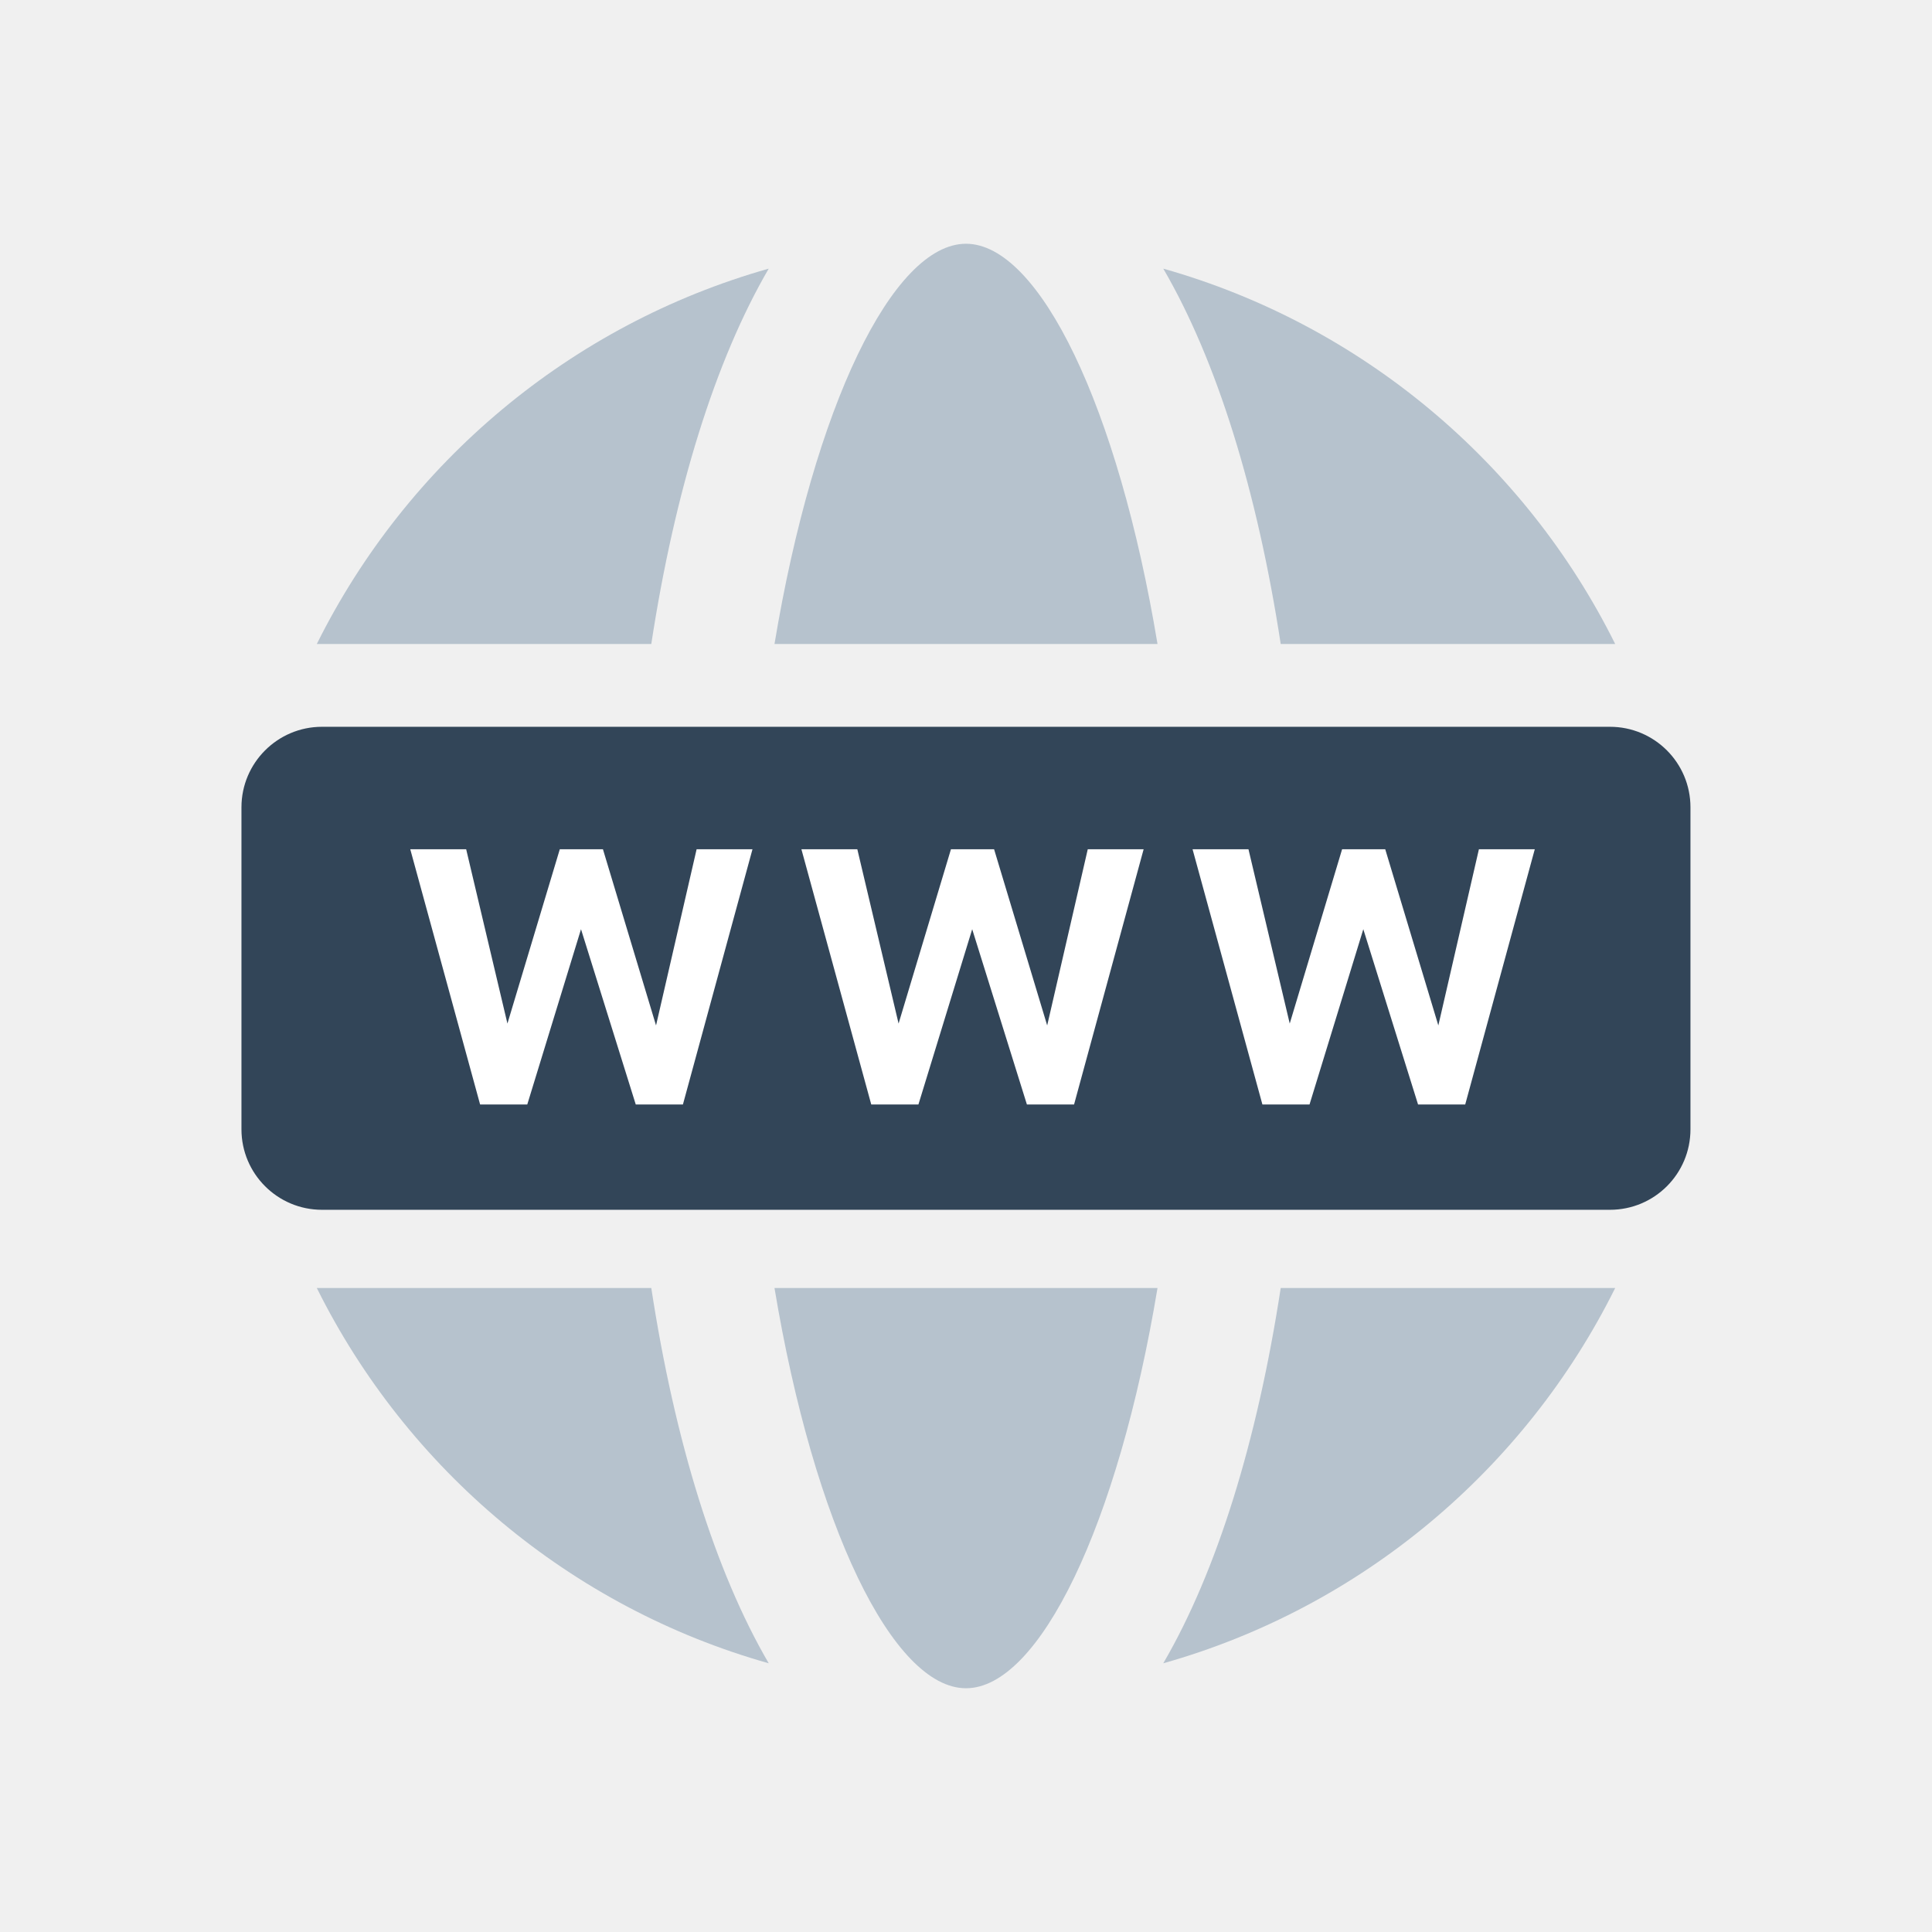
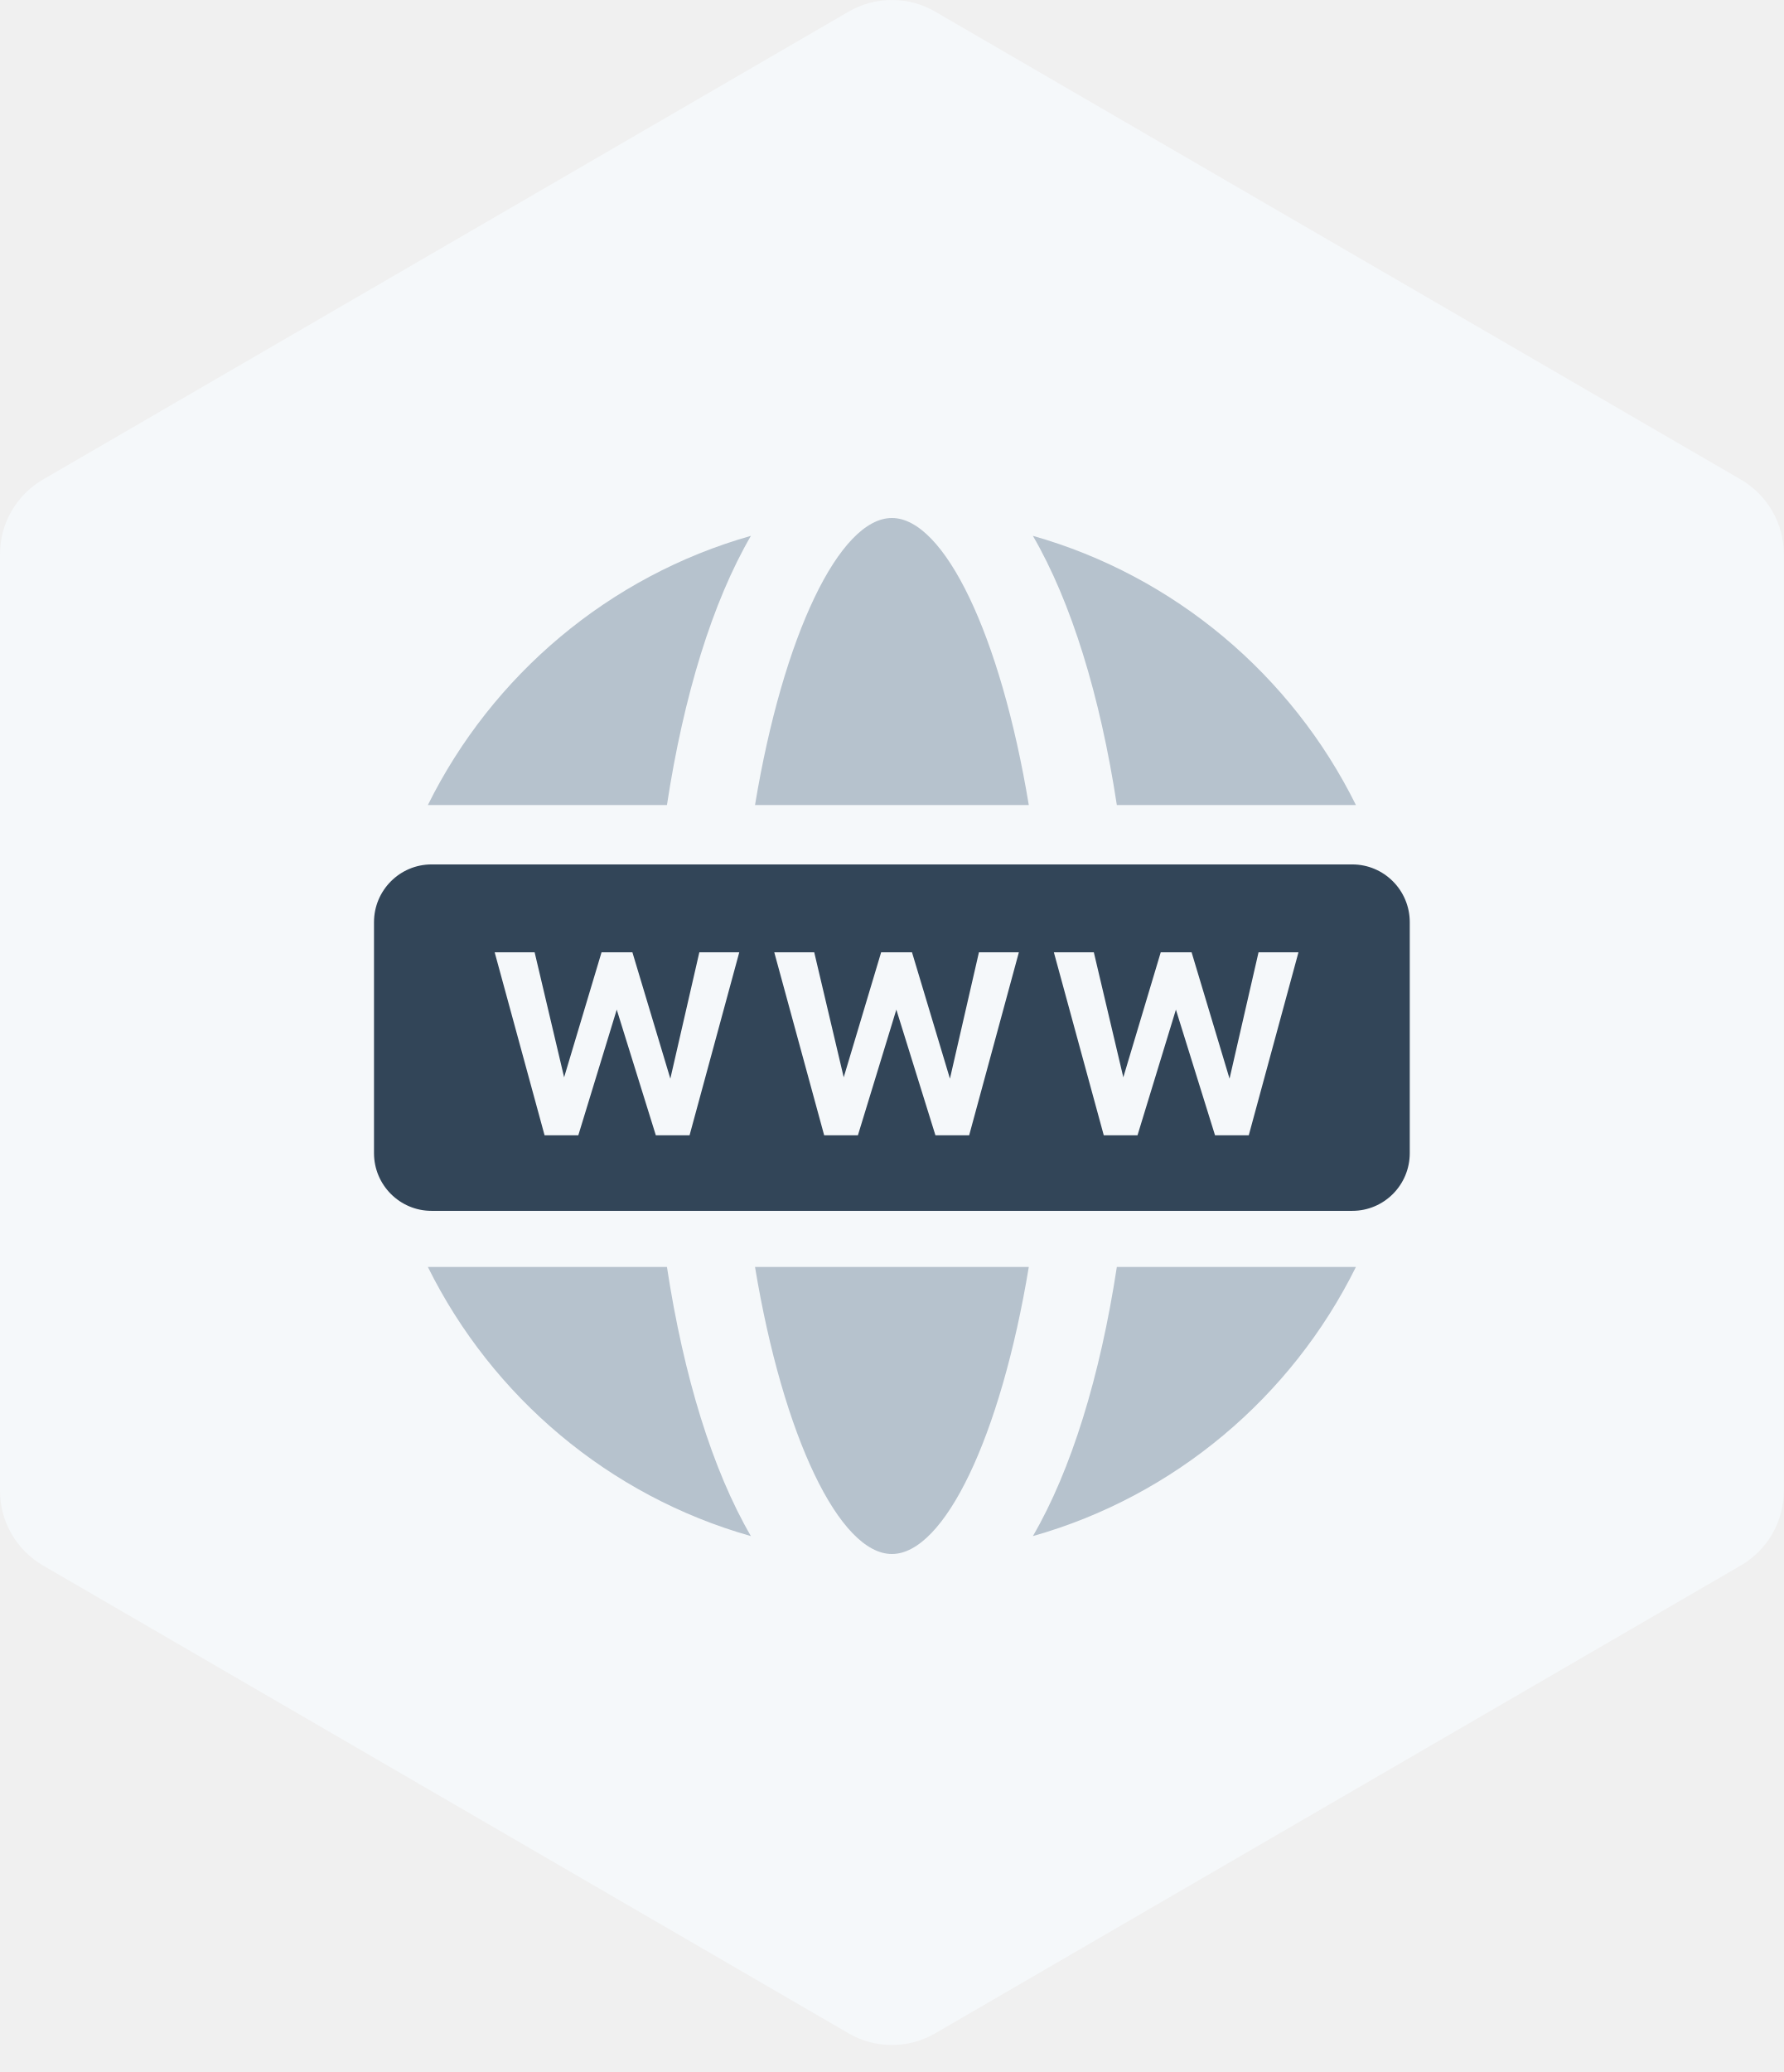
- <svg xmlns="http://www.w3.org/2000/svg" width="48" height="48" viewBox="0 0 48 48" fill="none">
-   <path fill-rule="evenodd" clip-rule="evenodd" d="M39.999 18.057C41.105 18.057 41.999 18.953 41.999 20.057V28.057C41.999 29.163 41.105 30.057 39.999 30.057H7.999C6.897 30.057 5.999 29.163 5.999 28.057V20.057C5.999 18.953 6.897 18.057 7.999 18.057H39.999Z" fill="#324558" />
-   <path d="M16.299 25.477L17.307 21.1H18.695L16.967 27.44H15.795L14.435 23.086L13.1 27.44H11.928L10.193 21.1H11.582L12.607 25.43L13.908 21.1H14.98L16.299 25.477Z" fill="white" />
-   <path d="M26.017 25.477L27.025 21.1H28.413L26.685 27.44H25.513L24.154 23.086L22.818 27.44H21.646L19.911 21.1H21.3L22.325 25.43L23.626 21.1H24.698L26.017 25.477Z" fill="white" />
-   <path d="M35.735 25.477L36.743 21.1H38.131L36.403 27.44H35.231L33.871 23.086L32.535 27.44H31.364L29.629 21.1H31.018L32.043 25.43L33.344 21.1H34.416L35.735 25.477Z" fill="white" />
-   <path fill-rule="evenodd" clip-rule="evenodd" d="M7.871 16C10.109 11.498 14.175 8.066 19.099 6.674C17.765 8.962 16.763 12.202 16.181 16H7.871Z" fill="#B6C2CD" />
-   <path fill-rule="evenodd" clip-rule="evenodd" d="M40.129 16H31.819C31.237 12.202 30.235 8.962 28.901 6.674C33.825 8.066 37.893 11.498 40.129 16" fill="#B6C2CD" />
-   <path fill-rule="evenodd" clip-rule="evenodd" d="M19.242 16C20.224 10.096 22.184 6.056 24 6.056C25.816 6.056 27.778 10.096 28.758 16H19.242Z" fill="#B6C2CD" />
-   <path fill-rule="evenodd" clip-rule="evenodd" d="M7.871 32H16.181C16.763 35.798 17.765 39.038 19.099 41.324C14.175 39.936 10.109 36.502 7.871 32" fill="#B6C2CD" />
-   <path fill-rule="evenodd" clip-rule="evenodd" d="M40.129 32C37.893 36.502 33.825 39.936 28.901 41.324C30.235 39.038 31.237 35.798 31.819 32H40.129Z" fill="#B6C2CD" />
-   <path fill-rule="evenodd" clip-rule="evenodd" d="M19.242 32H28.758C27.778 37.904 25.816 41.944 24 41.944C22.184 41.944 20.224 37.904 19.242 32" fill="#B6C2CD" />
+ <svg xmlns="http://www.w3.org/2000/svg" width="62" height="72" viewBox="0 0 62 72" fill="none">
+   <g id="product_icon_domain name">
+     <path id="Polygon 2" fill-rule="evenodd" clip-rule="evenodd" d="M29.494 0.406C30.425 -0.135 31.575 -0.135 32.506 0.406L60.506 16.664C61.431 17.201 62 18.189 62 19.258V51.804C62 52.873 61.431 53.861 60.506 54.398L32.506 70.656C31.575 71.197 30.425 71.197 29.494 70.656L1.494 54.398C0.569 53.861 0 52.873 0 51.804L0 19.258C0 18.189 0.569 17.201 1.494 16.664L29.494 0.406Z" fill="#F5F8FA" />
+     <g id="  04. æå¡ / domain name">
+       <g id="ç¼ç»">
+         <path id="Subtract" fill-rule="evenodd" clip-rule="evenodd" d="M48.999 32.045C48.999 30.937 48.105 30.038 46.999 30.038H14.999C13.897 30.038 12.999 30.937 12.999 32.045V40.07C12.999 41.179 13.897 42.076 14.999 42.076H46.999C48.105 42.076 48.999 41.179 48.999 40.07V32.045ZM23.299 37.482L24.307 33.091H25.695L23.967 39.451H22.795L21.436 35.084L20.1 39.451H18.928L17.193 33.091H18.582L19.607 37.435L20.908 33.091H21.98L23.299 37.482ZM33.017 37.482L34.025 33.091H35.413L33.685 39.451H32.513L31.154 35.084L29.818 39.451H28.646L26.911 33.091H28.3L29.325 37.435L30.626 33.091H31.698L33.017 37.482ZM43.743 33.091L42.735 37.482L41.416 33.091H40.344L39.043 37.435L38.018 33.091H36.629L38.364 39.451H39.536L40.871 35.084L42.231 39.451H43.403L45.131 33.091H43.743Z" fill="#324558" />
+         <path id="Fill 3" fill-rule="evenodd" clip-rule="evenodd" d="M14.871 27.975C17.109 23.459 21.175 20.016 26.099 18.62C24.765 20.915 23.763 24.165 23.181 27.975H14.871Z" fill="#B6C2CD" />
+         <path id="Fill 5" fill-rule="evenodd" clip-rule="evenodd" d="M47.128 27.975H38.818C38.236 24.165 37.234 20.915 35.9 18.62C40.824 20.016 44.892 23.459 47.128 27.975Z" fill="#B6C2CD" />
+         <path id="Fill 7" fill-rule="evenodd" clip-rule="evenodd" d="M26.242 27.975C27.224 22.053 29.184 18 31 18C32.816 18 34.778 22.053 35.758 27.975H26.242Z" fill="#B6C2CD" />
+         <path id="Fill 9" fill-rule="evenodd" clip-rule="evenodd" d="M14.871 44.025H23.181C23.763 47.835 24.765 51.085 26.099 53.378C21.175 51.986 17.109 48.541 14.871 44.025Z" fill="#B6C2CD" />
+         <path id="Fill 11" fill-rule="evenodd" clip-rule="evenodd" d="M47.128 44.025C44.892 48.541 40.824 51.986 35.9 53.378C37.234 51.085 38.236 47.835 38.818 44.025H47.128Z" fill="#B6C2CD" />
+         <path id="Fill 13" fill-rule="evenodd" clip-rule="evenodd" d="M26.242 44.025H35.758C34.778 49.947 32.816 54 31 54C29.184 54 27.224 49.947 26.242 44.025Z" fill="#B6C2CD" />
+       </g>
+     </g>
+   </g>
</svg>
